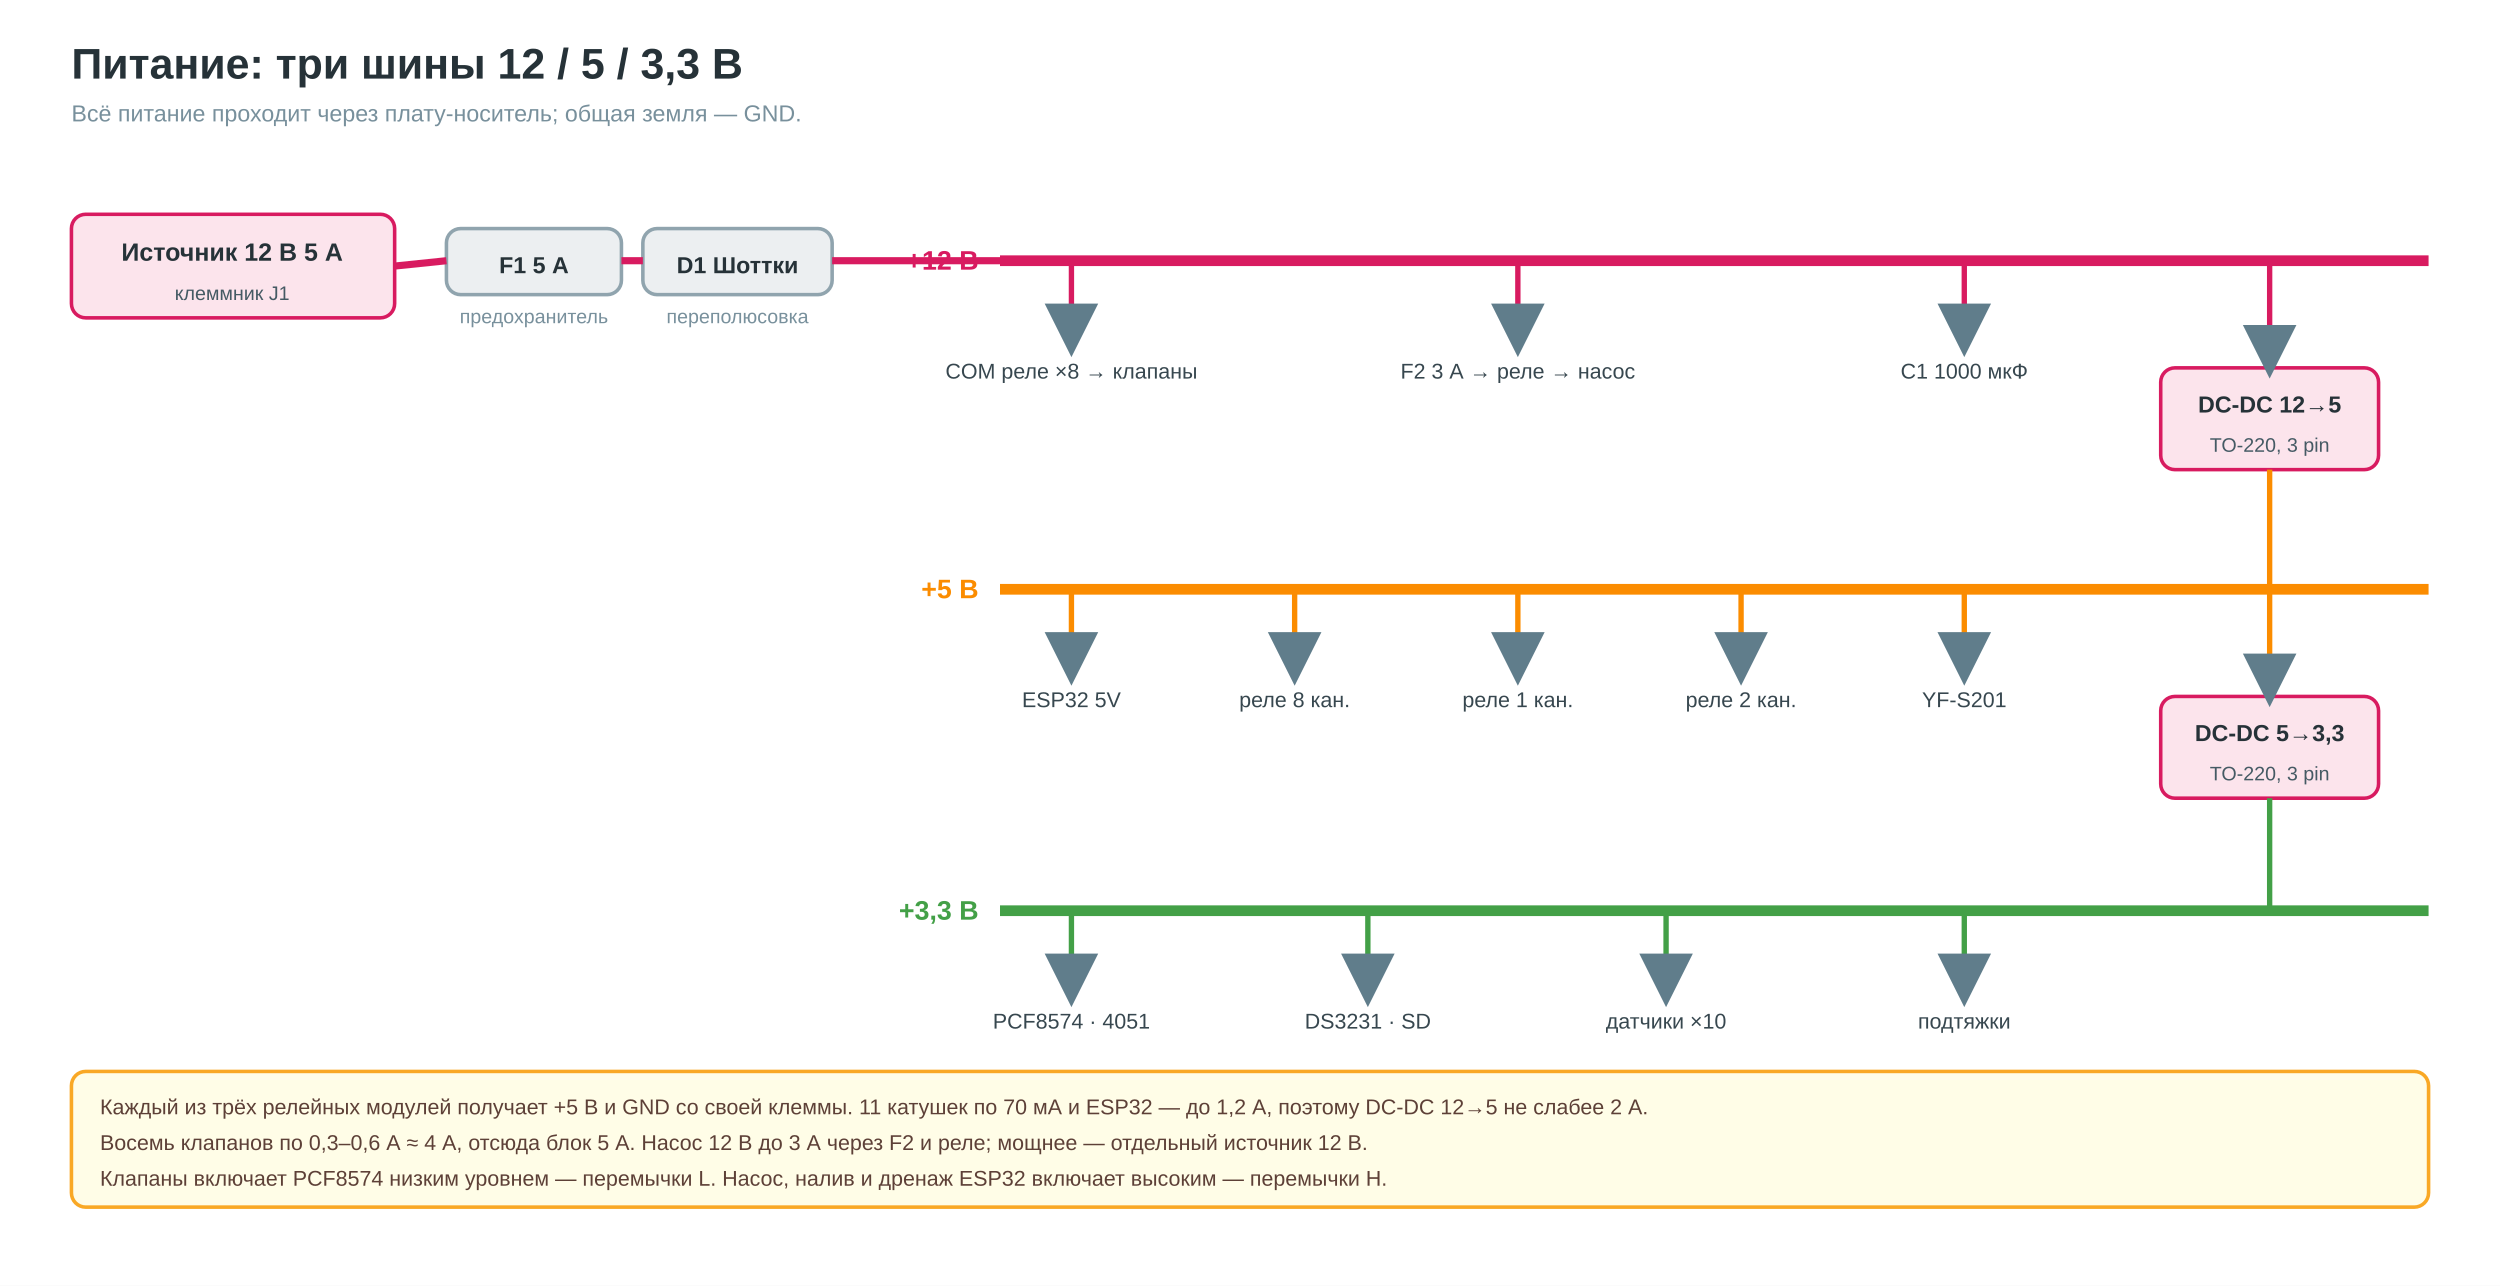
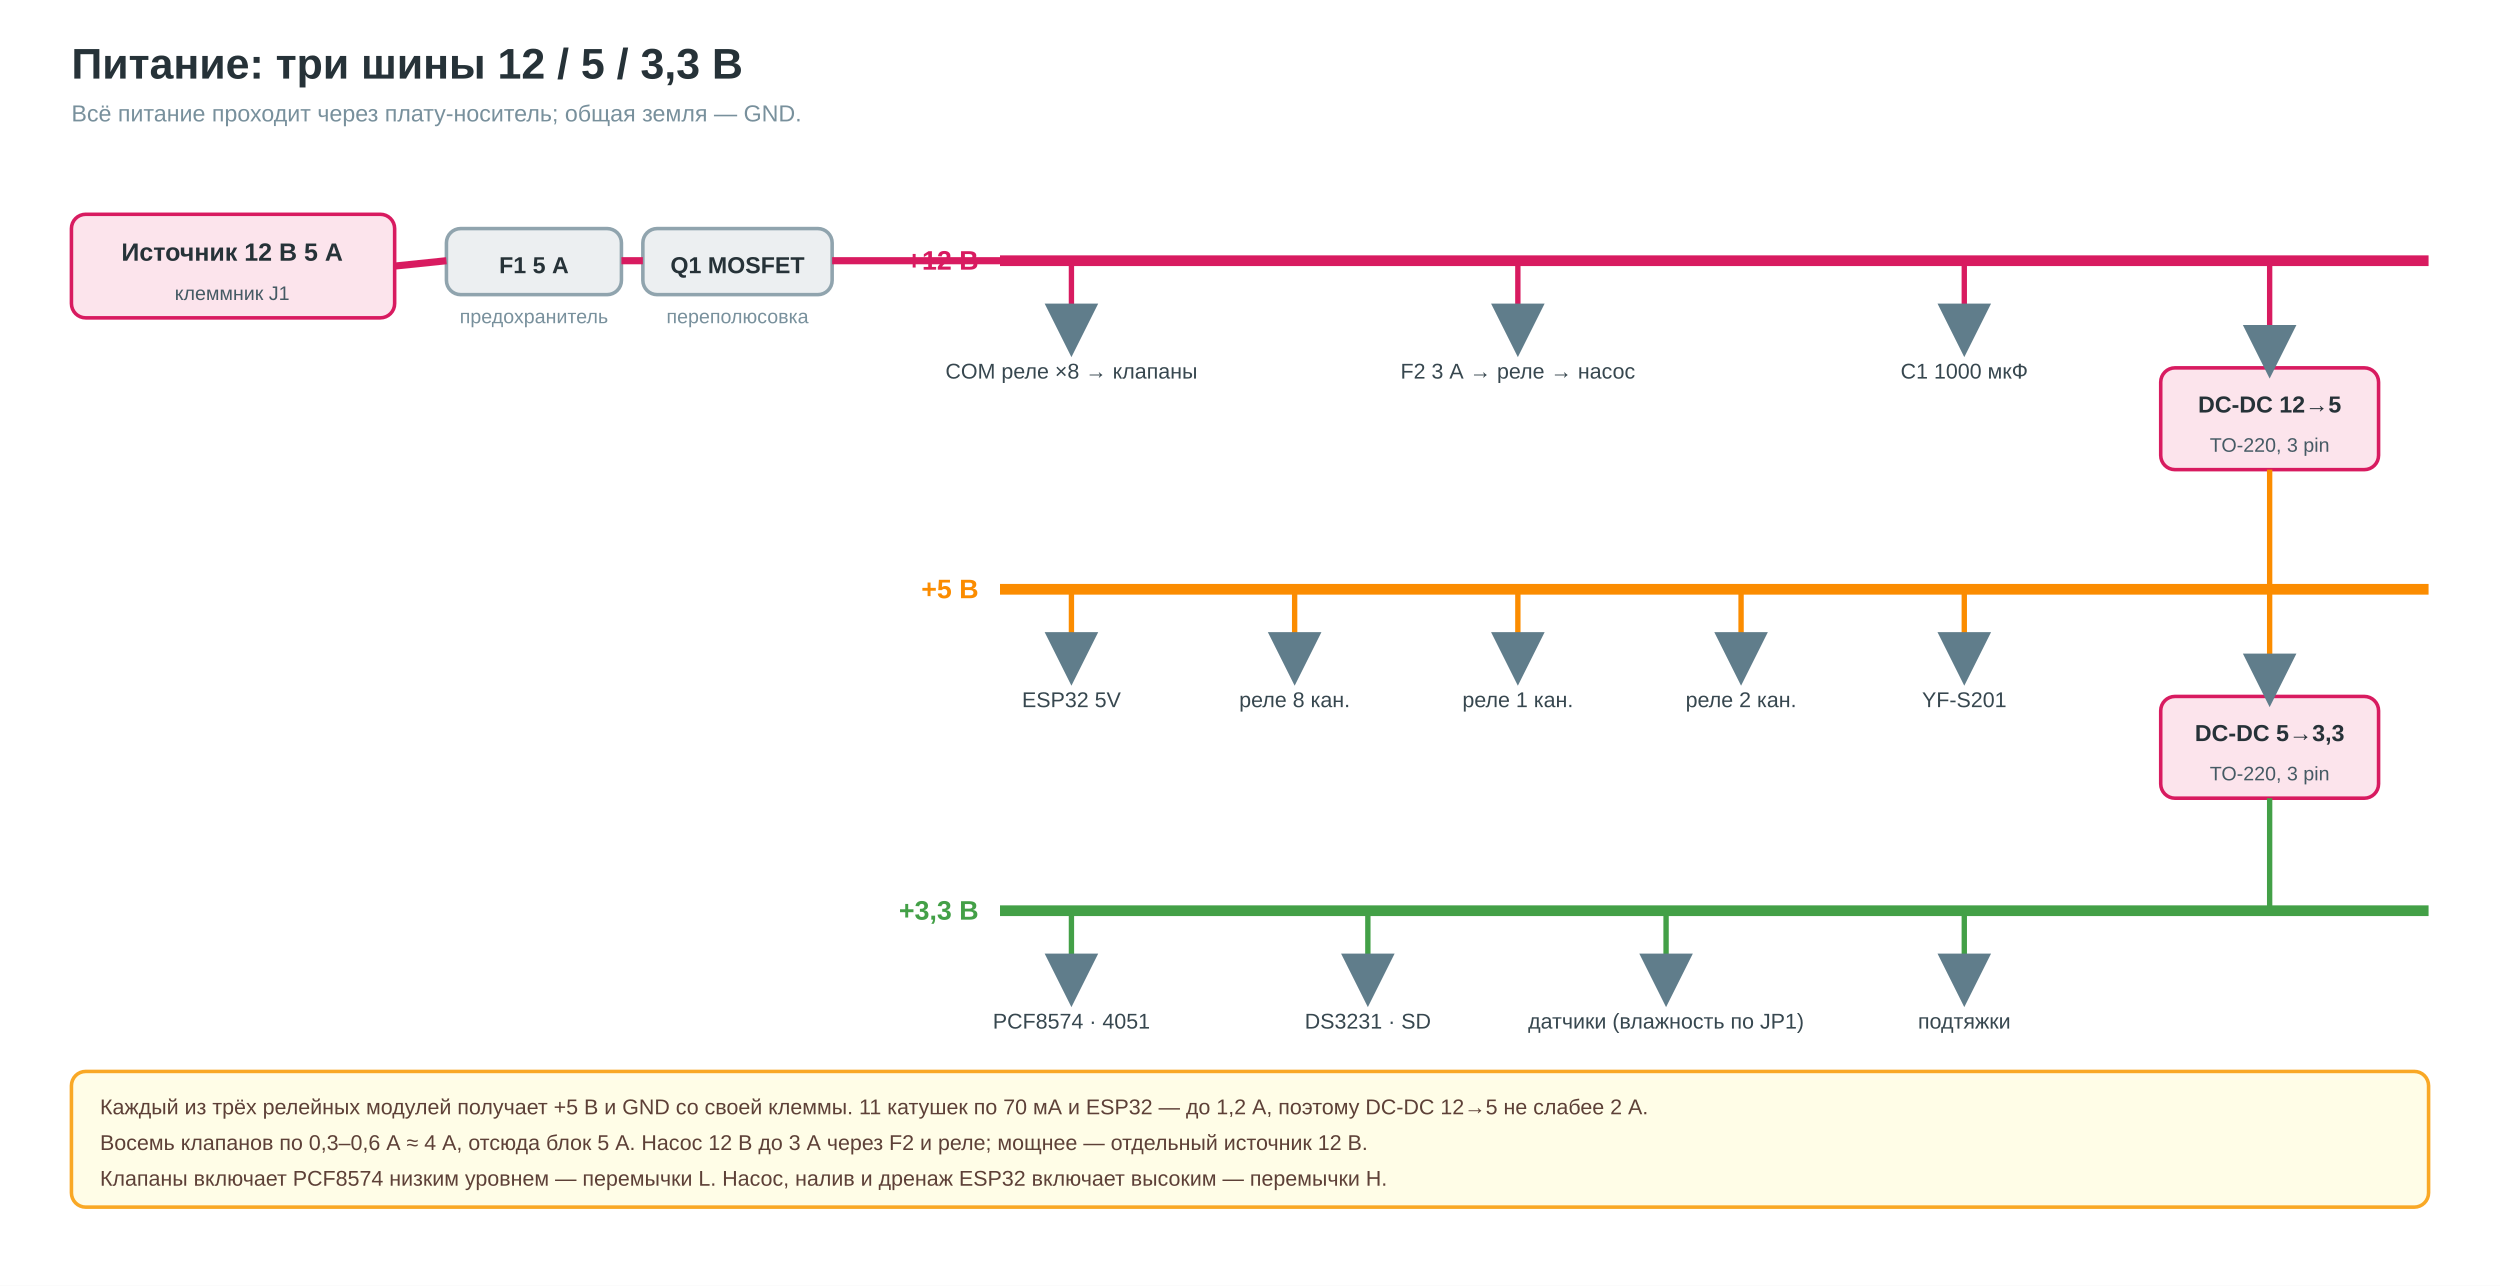
<svg xmlns="http://www.w3.org/2000/svg" viewBox="0 0 1400 720" font-family="Segoe UI, Arial, sans-serif">
  <defs>
    <marker id="arr" markerWidth="10" markerHeight="10" refX="8" refY="5" orient="auto">
      <path d="M0,0 L10,5 L0,10 z" fill="#607D8B" />
    </marker>
  </defs>
  <rect width="1400" height="720" fill="#FFFFFF" />
  <text x="40" y="44" font-size="24" font-weight="bold" fill="#263238">Питание: три шины 12 / 5 / 3,3 В</text>
  <text x="40" y="68" font-size="13" fill="#78909C">Всё питание проходит через плату-носитель; общая земля — GND.</text>
  <rect x="40" y="120" width="181" height="58" rx="8" fill="#FCE4EC" stroke="#D81B60" stroke-width="2" />
  <text x="130" y="146" font-size="14" font-weight="bold" fill="#263238" text-anchor="middle">Источник 12 В 5 А</text>
  <text x="130" y="168" font-size="11" fill="#455A64" text-anchor="middle">клеммник J1</text>
  <rect x="250" y="128" width="98" height="37" rx="8" fill="#ECEFF1" stroke="#90A4AE" stroke-width="2" />
  <text x="299" y="153" font-size="13" font-weight="bold" fill="#263238" text-anchor="middle">F1 5 А</text>
  <rect x="360" y="128" width="106" height="37" rx="8" fill="#ECEFF1" stroke="#90A4AE" stroke-width="2" />
-   <text x="413" y="153" font-size="13" font-weight="bold" fill="#263238" text-anchor="middle">D1 Шоттки</text>
+   <text x="413" y="153" font-size="13" font-weight="bold" fill="#263238" text-anchor="middle">Q1 MOSFET</text>
  <path d="M221 149 L250 146" fill="none" stroke="#D81B60" stroke-width="4" />
  <path d="M348 146 L360 146" fill="none" stroke="#D81B60" stroke-width="4" />
  <text x="299" y="181" font-size="11" fill="#78909C" text-anchor="middle">предохранитель</text>
  <text x="413" y="181" font-size="11" fill="#78909C" text-anchor="middle">переполюсовка</text>
  <path d="M466 146 L560 146" fill="none" stroke="#D81B60" stroke-width="4" />
  <path d="M560 146 L1360 146" fill="none" stroke="#D81B60" stroke-width="6" />
  <text x="548" y="151" font-size="15" fill="#D81B60" text-anchor="end" font-weight="bold">+12 В</text>
  <path d="M560 330 L1360 330" fill="none" stroke="#FB8C00" stroke-width="6" />
  <text x="548" y="335" font-size="15" fill="#FB8C00" text-anchor="end" font-weight="bold">+5 В</text>
  <path d="M560 510 L1360 510" fill="none" stroke="#43A047" stroke-width="6" />
  <text x="548" y="515" font-size="15" fill="#43A047" text-anchor="end" font-weight="bold">+3,3 В</text>
  <path d="M600 146 L600 194" fill="none" stroke="#D81B60" stroke-width="3" marker-end="url(#arr)" />
  <text x="600" y="212" font-size="12" fill="#37474F" text-anchor="middle">COM реле ×8 → клапаны</text>
  <path d="M850 146 L850 194" fill="none" stroke="#D81B60" stroke-width="3" marker-end="url(#arr)" />
  <text x="850" y="212" font-size="12" fill="#37474F" text-anchor="middle">F2 3 А → реле → насос</text>
  <path d="M1100 146 L1100 194" fill="none" stroke="#D81B60" stroke-width="3" marker-end="url(#arr)" />
  <text x="1100" y="212" font-size="12" fill="#37474F" text-anchor="middle">C1 1000 мкФ</text>
  <path d="M600 330 L600 378" fill="none" stroke="#FB8C00" stroke-width="3" marker-end="url(#arr)" />
  <text x="600" y="396" font-size="12" fill="#37474F" text-anchor="middle">ESP32 5V</text>
  <path d="M725 330 L725 378" fill="none" stroke="#FB8C00" stroke-width="3" marker-end="url(#arr)" />
  <text x="725" y="396" font-size="12" fill="#37474F" text-anchor="middle">реле 8 кан.</text>
  <path d="M850 330 L850 378" fill="none" stroke="#FB8C00" stroke-width="3" marker-end="url(#arr)" />
  <text x="850" y="396" font-size="12" fill="#37474F" text-anchor="middle">реле 1 кан.</text>
  <path d="M975 330 L975 378" fill="none" stroke="#FB8C00" stroke-width="3" marker-end="url(#arr)" />
  <text x="975" y="396" font-size="12" fill="#37474F" text-anchor="middle">реле 2 кан.</text>
  <path d="M1100 330 L1100 378" fill="none" stroke="#FB8C00" stroke-width="3" marker-end="url(#arr)" />
  <text x="1100" y="396" font-size="12" fill="#37474F" text-anchor="middle">YF-S201</text>
  <path d="M600 510 L600 558" fill="none" stroke="#43A047" stroke-width="3" marker-end="url(#arr)" />
  <text x="600" y="576" font-size="12" fill="#37474F" text-anchor="middle">PCF8574 · 4051</text>
  <path d="M766 510 L766 558" fill="none" stroke="#43A047" stroke-width="3" marker-end="url(#arr)" />
  <text x="766" y="576" font-size="12" fill="#37474F" text-anchor="middle">DS3231 · SD</text>
  <path d="M933 510 L933 558" fill="none" stroke="#43A047" stroke-width="3" marker-end="url(#arr)" />
-   <text x="933" y="576" font-size="12" fill="#37474F" text-anchor="middle">датчики ×10</text>
+   <text x="933" y="576" font-size="12" fill="#37474F" text-anchor="middle">датчики (влажность по JP1)</text>
  <path d="M1100 510 L1100 558" fill="none" stroke="#43A047" stroke-width="3" marker-end="url(#arr)" />
  <text x="1100" y="576" font-size="12" fill="#37474F" text-anchor="middle">подтяжки</text>
  <rect x="1210" y="206" width="122" height="57" rx="8" fill="#FCE4EC" stroke="#D81B60" stroke-width="2" />
  <text x="1271" y="231" font-size="13" font-weight="bold" fill="#263238" text-anchor="middle">DC-DC 12→5</text>
  <text x="1271" y="253" font-size="11" fill="#455A64" text-anchor="middle">TO-220, 3 pin</text>
  <rect x="1210" y="390" width="122" height="57" rx="8" fill="#FCE4EC" stroke="#D81B60" stroke-width="2" />
  <text x="1271" y="415" font-size="13" font-weight="bold" fill="#263238" text-anchor="middle">DC-DC 5→3,3</text>
  <text x="1271" y="437" font-size="11" fill="#455A64" text-anchor="middle">TO-220, 3 pin</text>
  <path d="M1271 146 L1271 206" fill="none" stroke="#D81B60" stroke-width="3" marker-end="url(#arr)" />
  <path d="M1271 263 L1271 330" fill="none" stroke="#FB8C00" stroke-width="3" />
  <path d="M1271 330 L1271 390" fill="none" stroke="#FB8C00" stroke-width="3" marker-end="url(#arr)" />
  <path d="M1271 447 L1271 510" fill="none" stroke="#43A047" stroke-width="3" />
  <rect x="40" y="600" width="1320" height="76" rx="8" fill="#FFFDE7" stroke="#F9A825" stroke-width="2" />
  <text x="56" y="624" font-size="12" fill="#5D4037" text-anchor="start">Каждый из трёх релейных модулей получает +5 В и GND со своей клеммы. 11 катушек по 70 мА и ESP32 — до 1,2 А, поэтому DC-DC 12→5 не слабее 2 А.</text>
  <text x="56" y="644" font-size="12" fill="#5D4037" text-anchor="start">Восемь клапанов по 0,3–0,6 А ≈ 4 А, отсюда блок 5 А. Насос 12 В до 3 А через F2 и реле; мощнее — отдельный источник 12 В.</text>
  <text x="56" y="664" font-size="12" fill="#5D4037" text-anchor="start">Клапаны включает PCF8574 низким уровнем — перемычки L. Насос, налив и дренаж ESP32 включает высоким — перемычки H.</text>
</svg>
